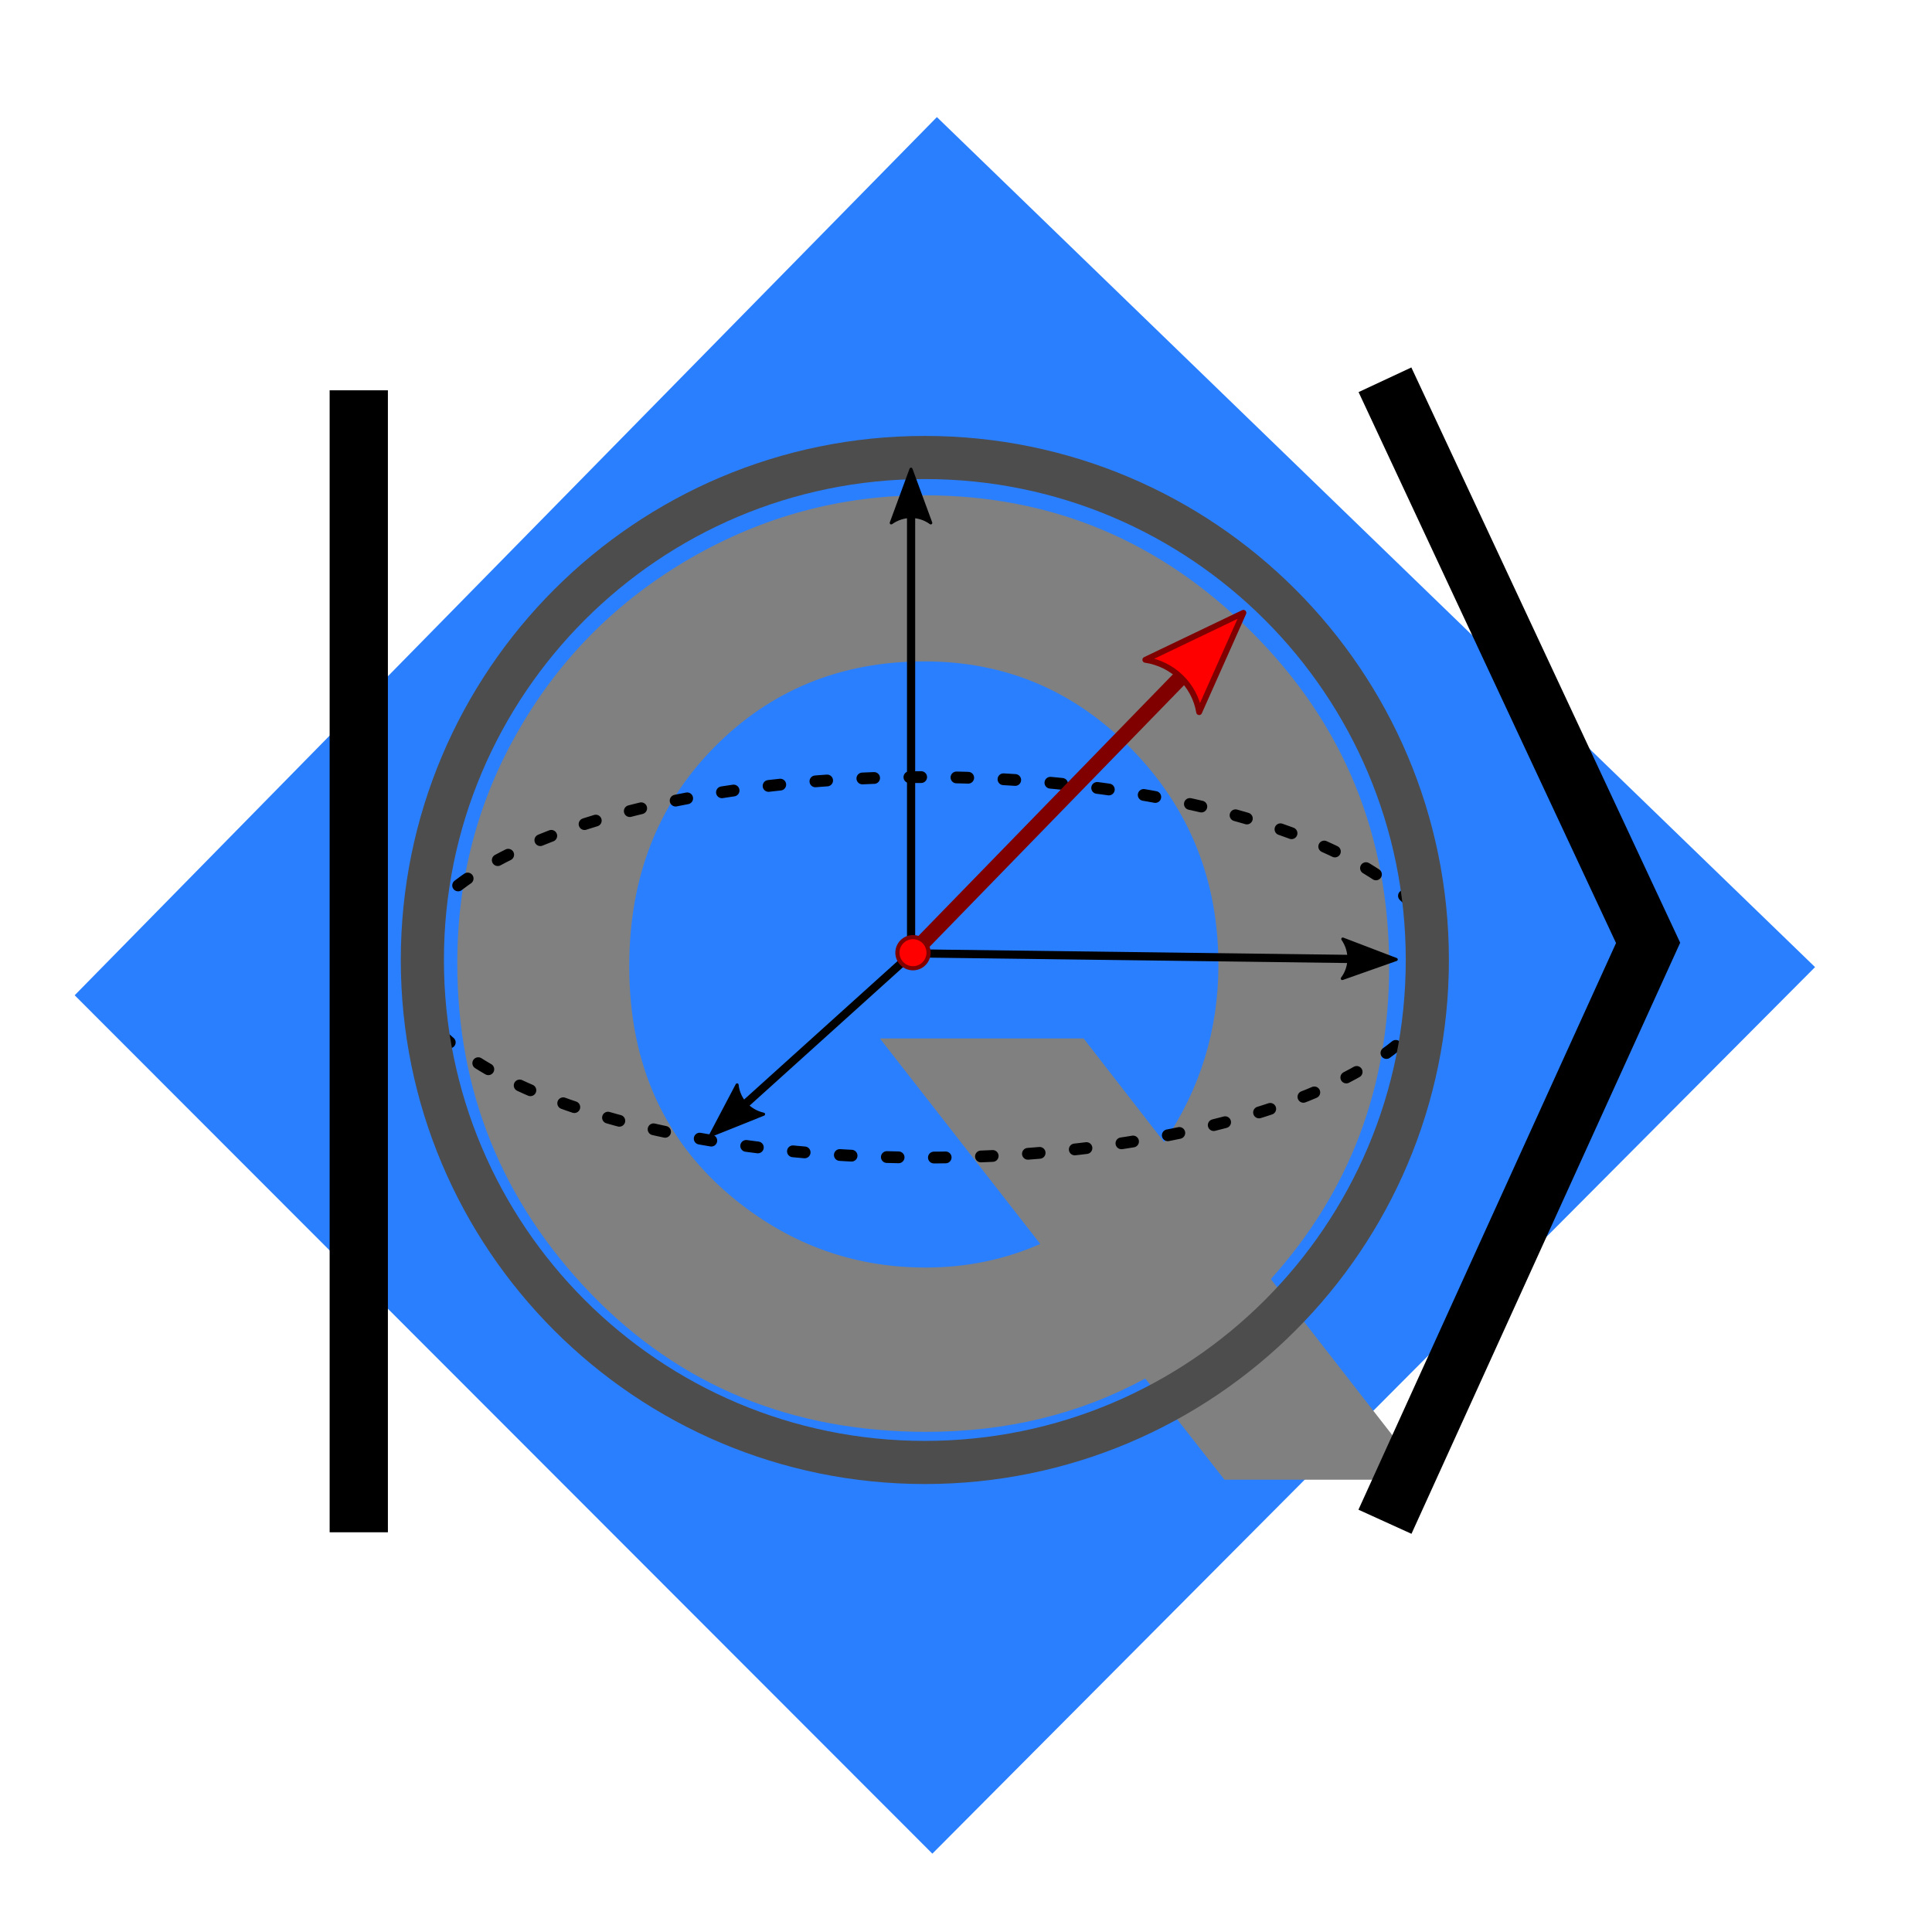
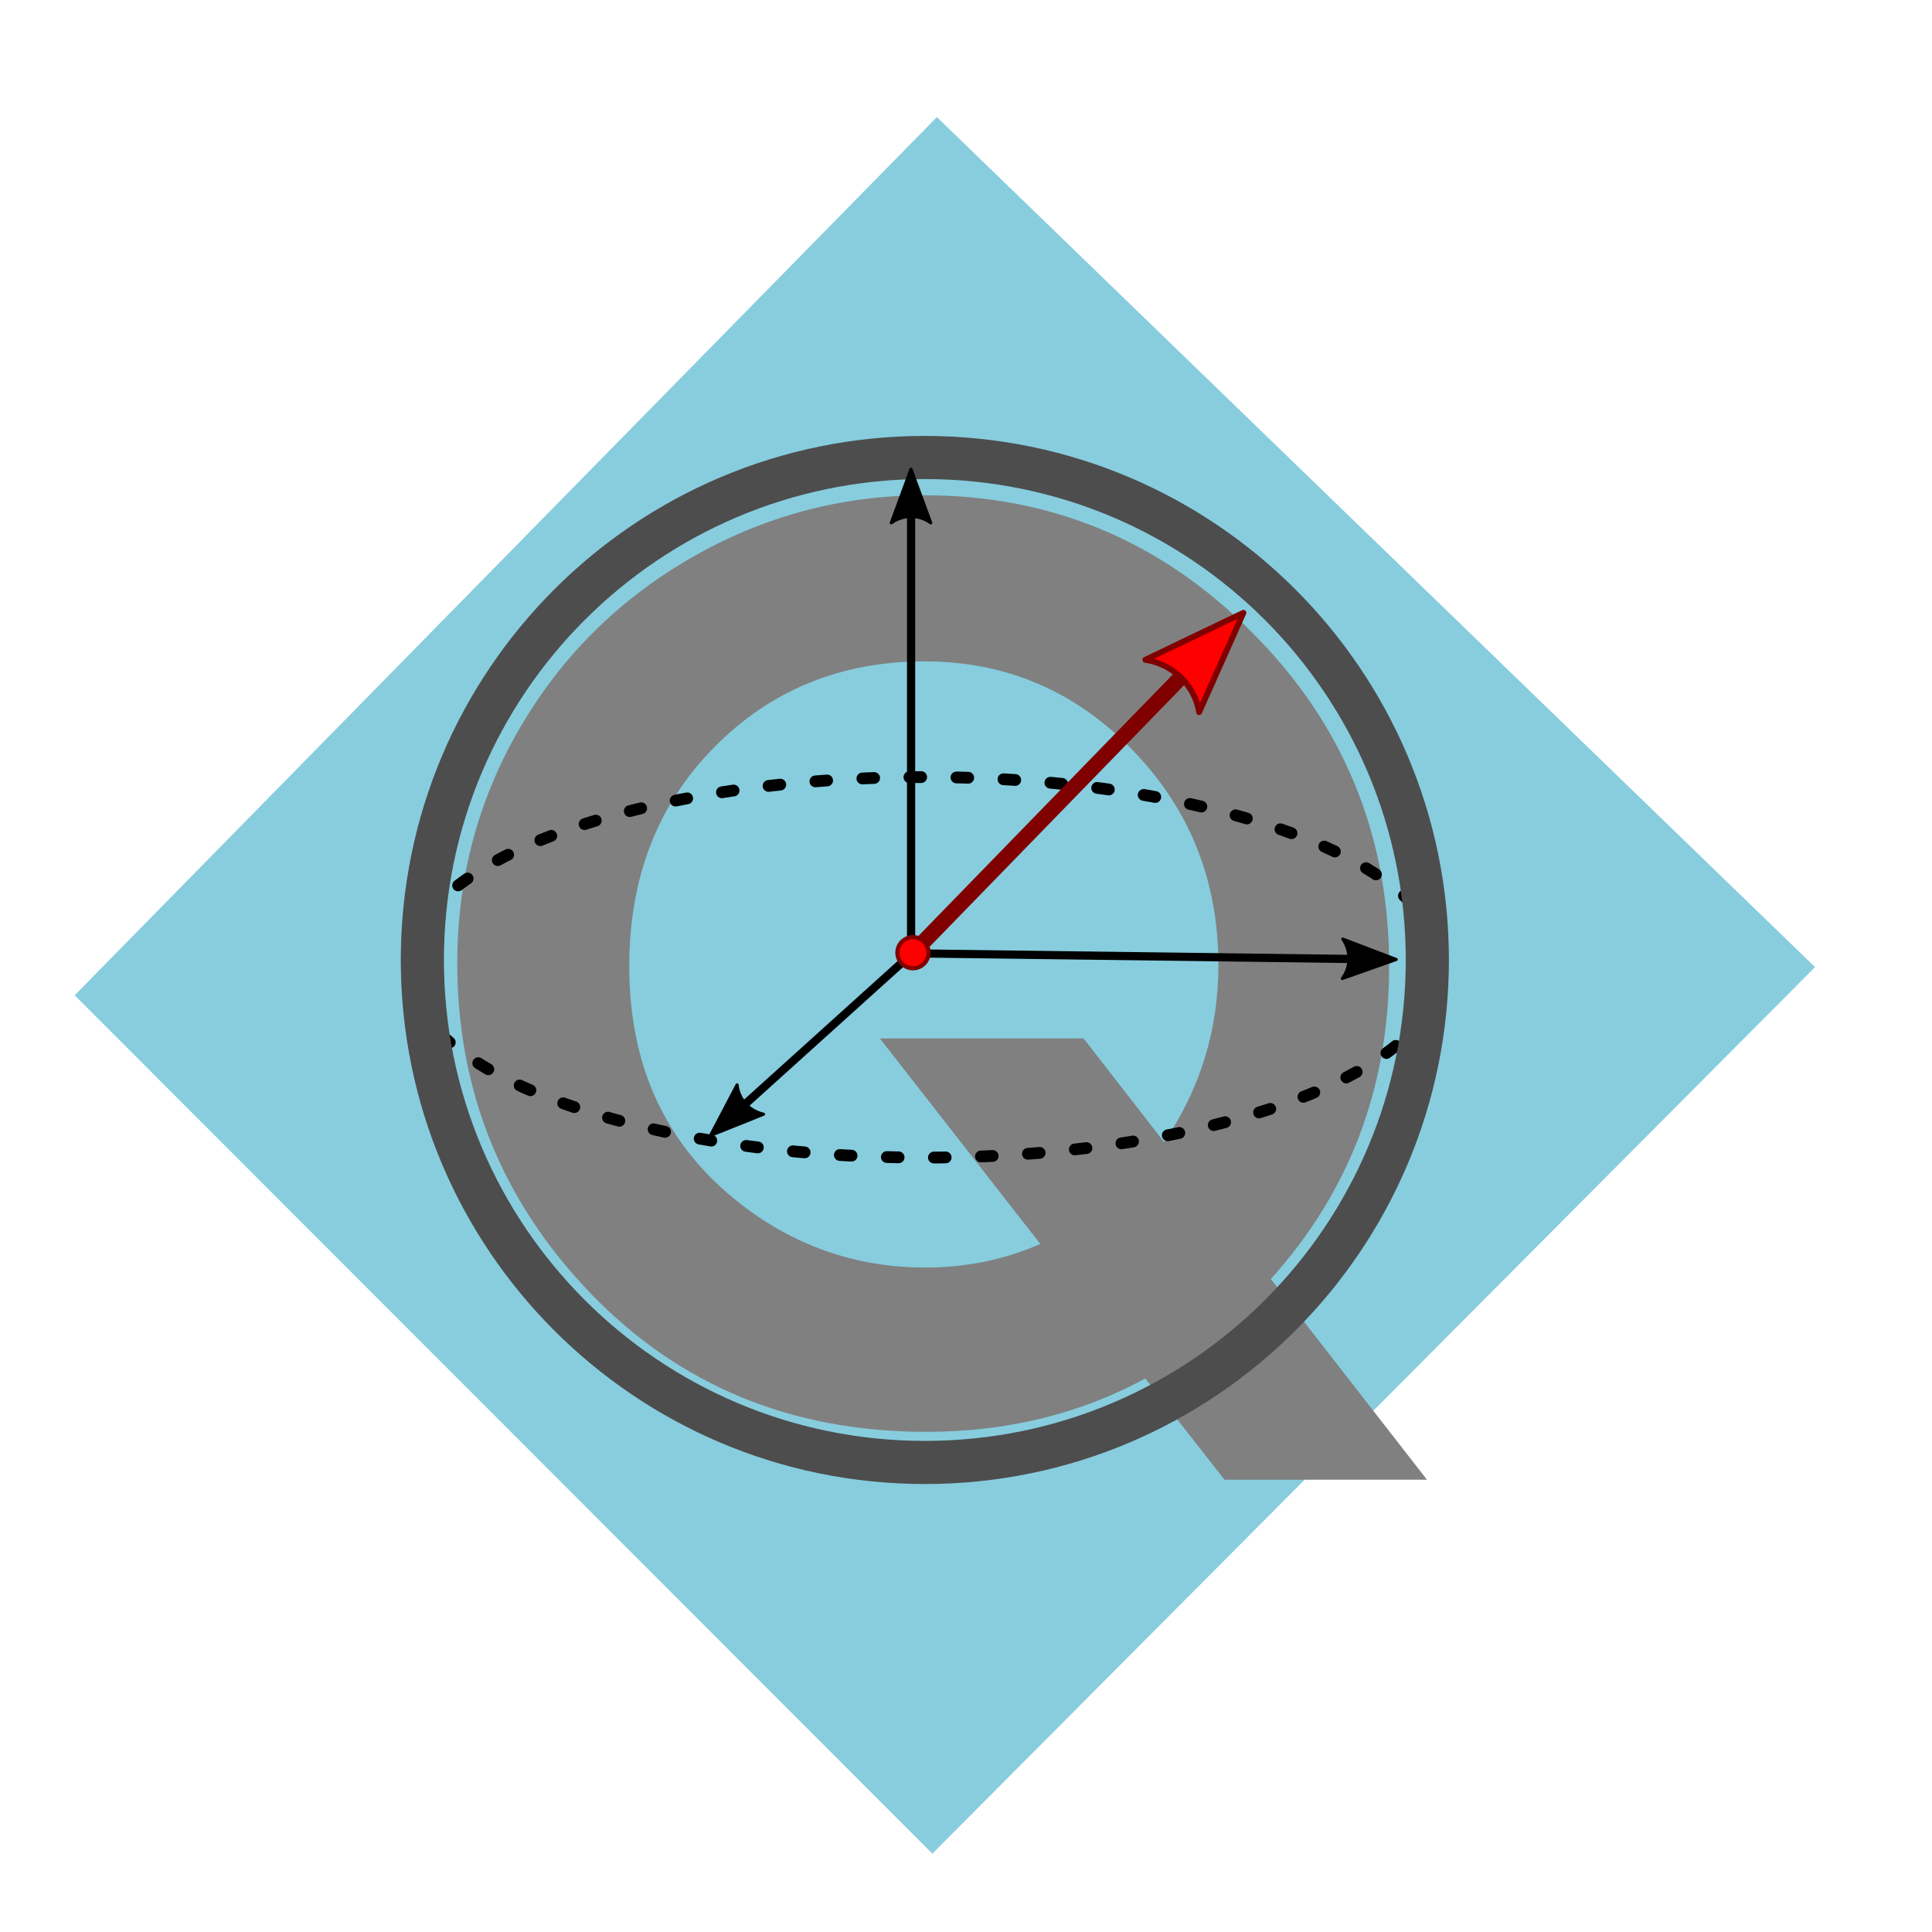
- <svg xmlns="http://www.w3.org/2000/svg" width="180" height="180" viewBox="0 0 47.625 47.625" version="1.1" id="svg8">
+ <svg xmlns="http://www.w3.org/2000/svg" id="svg8" version="1.1" viewBox="0 0 47.625 47.625" height="180" width="180">
  <defs id="defs2">
-     <marker orient="auto" refY="0" refX="0" id="DotS" style="overflow:visible">
-       <path id="path890" d="m -2.5,-1 c 0,2.76 -2.24,5 -5,5 -2.76,0 -5,-2.24 -5,-5 0,-2.76 2.24,-5 5,-5 2.76,0 5,2.24 5,5 z" style="fill:#ff0000;fill-opacity:1;fill-rule:evenodd;stroke:#800000;stroke-width:1pt;stroke-opacity:1" transform="matrix(0.2,0,0,0.2,1.48,0.2)" />
+     <marker style="overflow:visible" id="DotS" refX="0" refY="0" orient="auto">
+       <path transform="matrix(0.2,0,0,0.2,1.48,0.2)" style="fill:#ff0000;fill-opacity:1;fill-rule:evenodd;stroke:#800000;stroke-width:1pt;stroke-opacity:1" d="m -2.5,-1 c 0,2.76 -2.24,5 -5,5 -2.76,0 -5,-2.24 -5,-5 0,-2.76 2.24,-5 5,-5 2.76,0 5,2.24 5,5 z" id="path890" />
    </marker>
-     <marker style="overflow:visible" id="marker2363" refX="0" refY="0" orient="auto">
-       <path transform="scale(-0.6)" d="M 8.719,4.034 -2.207,0.016 8.719,-4.002 c -1.745,2.372 -1.735,5.617 -6e-7,8.035 z" style="fill:#ff0000;fill-opacity:1;fill-rule:evenodd;stroke:#800000;stroke-width:0.625;stroke-linejoin:round;stroke-opacity:1" id="path2361" />
+     <marker orient="auto" refY="0" refX="0" id="marker2363" style="overflow:visible">
+       <path id="path2361" style="fill:#ff0000;fill-opacity:1;fill-rule:evenodd;stroke:#800000;stroke-width:0.625;stroke-linejoin:round;stroke-opacity:1" d="M 8.719,4.034 -2.207,0.016 8.719,-4.002 c -1.745,2.372 -1.735,5.617 -6e-7,8.035 z" transform="scale(-0.6)" />
    </marker>
-     <marker orient="auto" refY="0" refX="0" id="marker1313" style="overflow:visible">
-       <path id="path1311" style="fill:#000000;fill-opacity:1;fill-rule:evenodd;stroke:#000000;stroke-width:0.625;stroke-linejoin:round;stroke-opacity:1" d="M 8.719,4.034 -2.207,0.016 8.719,-4.002 c -1.745,2.372 -1.735,5.617 -6e-7,8.035 z" transform="scale(-0.6)" />
+     <marker style="overflow:visible" id="marker1313" refX="0" refY="0" orient="auto">
+       <path transform="scale(-0.6)" d="M 8.719,4.034 -2.207,0.016 8.719,-4.002 c -1.745,2.372 -1.735,5.617 -6e-7,8.035 z" style="fill:#000000;fill-opacity:1;fill-rule:evenodd;stroke:#000000;stroke-width:0.625;stroke-linejoin:round;stroke-opacity:1" id="path1311" />
    </marker>
-     <marker style="overflow:visible" id="marker1219" refX="0" refY="0" orient="auto">
-       <path transform="scale(-0.6)" d="M 8.719,4.034 -2.207,0.016 8.719,-4.002 c -1.745,2.372 -1.735,5.617 -6e-7,8.035 z" style="fill:#000000;fill-opacity:1;fill-rule:evenodd;stroke:#000000;stroke-width:0.625;stroke-linejoin:round;stroke-opacity:1" id="path1217" />
+     <marker orient="auto" refY="0" refX="0" id="marker1219" style="overflow:visible">
+       <path id="path1217" style="fill:#000000;fill-opacity:1;fill-rule:evenodd;stroke:#000000;stroke-width:0.625;stroke-linejoin:round;stroke-opacity:1" d="M 8.719,4.034 -2.207,0.016 8.719,-4.002 c -1.745,2.372 -1.735,5.617 -6e-7,8.035 z" transform="scale(-0.6)" />
    </marker>
-     <marker orient="auto" refY="0" refX="0" id="Arrow2Mend" style="overflow:visible">
-       <path id="path850" style="fill:#000000;fill-opacity:1;fill-rule:evenodd;stroke:#000000;stroke-width:0.625;stroke-linejoin:round;stroke-opacity:1" d="M 8.719,4.034 -2.207,0.016 8.719,-4.002 c -1.745,2.372 -1.735,5.617 -6e-7,8.035 z" transform="scale(-0.6)" />
+     <marker style="overflow:visible" id="Arrow2Mend" refX="0" refY="0" orient="auto">
+       <path transform="scale(-0.6)" d="M 8.719,4.034 -2.207,0.016 8.719,-4.002 c -1.745,2.372 -1.735,5.617 -6e-7,8.035 z" style="fill:#000000;fill-opacity:1;fill-rule:evenodd;stroke:#000000;stroke-width:0.625;stroke-linejoin:round;stroke-opacity:1" id="path850" />
    </marker>
-     <marker orient="auto" refY="0" refX="0" id="Arrow1Mend" style="overflow:visible">
-       <path id="path832" d="M 0,0 5,-5 -12.5,0 5,5 Z" style="fill:#000000;fill-opacity:1;fill-rule:evenodd;stroke:#000000;stroke-width:1pt;stroke-opacity:1" transform="matrix(-0.4,0,0,-0.4,-4,0)" />
+     <marker style="overflow:visible" id="Arrow1Mend" refX="0" refY="0" orient="auto">
+       <path transform="matrix(-0.4,0,0,-0.4,-4,0)" style="fill:#000000;fill-opacity:1;fill-rule:evenodd;stroke:#000000;stroke-width:1pt;stroke-opacity:1" d="M 0,0 5,-5 -12.5,0 5,5 Z" id="path832" />
    </marker>
-     <marker orient="auto" refY="0" refX="0" id="Arrow2Lend" style="overflow:visible">
-       <path id="path844" style="fill:#000000;fill-opacity:1;fill-rule:evenodd;stroke:#000000;stroke-width:0.625;stroke-linejoin:round;stroke-opacity:1" d="M 8.719,4.034 -2.207,0.016 8.719,-4.002 c -1.745,2.372 -1.735,5.617 -6e-7,8.035 z" transform="matrix(-1.1,0,0,-1.1,-1.1,0)" />
+     <marker style="overflow:visible" id="Arrow2Lend" refX="0" refY="0" orient="auto">
+       <path transform="matrix(-1.1,0,0,-1.1,-1.1,0)" d="M 8.719,4.034 -2.207,0.016 8.719,-4.002 c -1.745,2.372 -1.735,5.617 -6e-7,8.035 z" style="fill:#000000;fill-opacity:1;fill-rule:evenodd;stroke:#000000;stroke-width:0.625;stroke-linejoin:round;stroke-opacity:1" id="path844" />
    </marker>
  </defs>
-   <g id="layer1" transform="translate(0,-249.375)">
-     <path style="fill:#2a7fff;stroke:#2a7fff;stroke-width:0.34px;stroke-linecap:butt;stroke-linejoin:miter;stroke-opacity:1" d="M 44.5,273.217 23.098,252.501 2.08,273.908 22.983,294.828 Z" id="path881" />
-     <g id="g2805" transform="matrix(1.372857,0,0,1.372857,1.059825,-111.1864)">
-       <g transform="matrix(0.5591884,0,0,0.5591884,6.362733,123.2392)" id="g2776">
-         <g aria-label="Q" transform="scale(1.003013,0.9969965)" style="font-style:normal;font-weight:normal;font-size:39.984px;line-height:1.25;font-family:sans-serif;letter-spacing:0px;word-spacing:0px;fill:#808080;fill-opacity:1;stroke:none;stroke-width:1" id="text851">
-           <path d="m 27.964,291.23 4.998,6.462 h -6.482 l -2.538,-3.26 q -3.143,1.718 -7.009,1.718 -6.462,0 -10.738,-4.451 -4.276,-4.471 -4.276,-10.64 0,-4.119 1.991,-7.556 1.991,-3.456 5.467,-5.486 3.495,-2.03 7.497,-2.03 6.111,0 10.484,4.412 4.393,4.412 4.393,10.757 0,5.838 -3.788,10.074 z m -3.417,-4.412 q 1.738,-2.577 1.738,-5.701 0,-4.08 -2.753,-6.931 -2.753,-2.85 -6.658,-2.85 -4.022,0 -6.736,2.772 -2.714,2.772 -2.714,7.048 0,4.764 3.417,7.536 2.675,2.167 6.072,2.167 1.952,0 3.67,-0.761 l -5.135,-6.618 h 6.521 z" style="font-style:normal;font-variant:normal;font-weight:bold;font-stretch:normal;font-size:39.984px;font-family:'Century Gothic';-inkscape-font-specification:'Century Gothic, Bold';font-variant-ligatures:normal;font-variant-caps:normal;font-variant-numeric:normal;font-feature-settings:normal;text-align:start;writing-mode:lr-tb;text-anchor:start;fill:#808080;stroke-width:1" id="path894" />
+   <g transform="translate(0,-249.375)" id="layer1">
+     <path id="path881" d="M 44.5,273.217 23.098,252.501 2.08,273.908 22.983,294.828 Z" style="fill:#87cdde;stroke:#87cdde;stroke-width:0.34px;stroke-linecap:butt;stroke-linejoin:miter;stroke-opacity:1" />
+     <g transform="matrix(1.372857,0,0,1.372857,1.059825,-111.1864)" id="g2805">
+       <g id="g2776" transform="matrix(0.5591884,0,0,0.5591884,6.362733,123.2392)">
+         <g id="text851" style="font-style:normal;font-weight:normal;font-size:39.984px;line-height:1.25;font-family:sans-serif;letter-spacing:0px;word-spacing:0px;fill:#808080;fill-opacity:1;stroke:none;stroke-width:1" transform="scale(1.003013,0.9969965)" aria-label="Q">
+           <path id="path894" style="font-style:normal;font-variant:normal;font-weight:bold;font-stretch:normal;font-size:39.984px;font-family:'Century Gothic';-inkscape-font-specification:'Century Gothic, Bold';font-variant-ligatures:normal;font-variant-caps:normal;font-variant-numeric:normal;font-feature-settings:normal;text-align:start;writing-mode:lr-tb;text-anchor:start;fill:#808080;stroke-width:1" d="m 27.964,291.23 4.998,6.462 h -6.482 l -2.538,-3.26 q -3.143,1.718 -7.009,1.718 -6.462,0 -10.738,-4.451 -4.276,-4.471 -4.276,-10.64 0,-4.119 1.991,-7.556 1.991,-3.456 5.467,-5.486 3.495,-2.03 7.497,-2.03 6.111,0 10.484,4.412 4.393,4.412 4.393,10.757 0,5.838 -3.788,10.074 z m -3.417,-4.412 q 1.738,-2.577 1.738,-5.701 0,-4.08 -2.753,-6.931 -2.753,-2.85 -6.658,-2.85 -4.022,0 -6.736,2.772 -2.714,2.772 -2.714,7.048 0,4.764 3.417,7.536 2.675,2.167 6.072,2.167 1.952,0 3.67,-0.761 l -5.135,-6.618 h 6.521 z" />
        </g>
-         <ellipse style="opacity:1;fill:none;fill-opacity:1;stroke:#000000;stroke-width:0.378;stroke-linecap:round;stroke-linejoin:round;stroke-miterlimit:4;stroke-dasharray:0.378, 1.133;stroke-dashoffset:0;stroke-opacity:1;paint-order:stroke fill markers" id="path1803" cx="16.938" cy="280.345" rx="16.598" ry="6.109" />
-         <circle style="opacity:1;fill:none;fill-opacity:1;stroke:#4d4d4d;stroke-width:1.385;stroke-linecap:round;stroke-linejoin:round;stroke-miterlimit:4;stroke-dasharray:none;stroke-dashoffset:0;stroke-opacity:1;paint-order:stroke fill markers" id="path819" cx="16.938" cy="280.109" r="16.135" />
-         <g id="g2303" style="display:inline;fill:#808080;stroke:#808080" transform="translate(-0.37095,-0.23099)">
-           <path id="path817" d="m 16.888,280.127 15.209,0.195" style="fill:#000000;stroke:#000000;stroke-width:0.263;stroke-linecap:butt;stroke-linejoin:miter;stroke-miterlimit:4;stroke-dasharray:none;stroke-opacity:1;marker-end:url(#marker1219)" />
-           <path id="path821" d="M 16.867,280.133 V 264.929" style="fill:#000000;stroke:#000000;stroke-width:0.263;stroke-linecap:butt;stroke-linejoin:miter;stroke-miterlimit:4;stroke-dasharray:none;stroke-opacity:1;marker-end:url(#Arrow2Mend)" />
-           <path id="path1357" d="m 16.935,280.099 -6.253,5.642" style="fill:#000000;stroke:#000000;stroke-width:0.263;stroke-linecap:butt;stroke-linejoin:miter;stroke-miterlimit:4;stroke-dasharray:none;stroke-opacity:1;marker-end:url(#marker1313)" />
+         <ellipse ry="6.109" rx="16.598" cy="280.345" cx="16.938" id="path1803" style="opacity:1;fill:none;fill-opacity:1;stroke:#000000;stroke-width:0.378;stroke-linecap:round;stroke-linejoin:round;stroke-miterlimit:4;stroke-dasharray:0.378, 1.133;stroke-dashoffset:0;stroke-opacity:1;paint-order:stroke fill markers" />
+         <circle r="16.135" cy="280.109" cx="16.938" id="path819" style="opacity:1;fill:none;fill-opacity:1;stroke:#4d4d4d;stroke-width:1.385;stroke-linecap:round;stroke-linejoin:round;stroke-miterlimit:4;stroke-dasharray:none;stroke-dashoffset:0;stroke-opacity:1;paint-order:stroke fill markers" />
+         <g transform="translate(-0.37095,-0.23099)" style="display:inline;fill:#808080;stroke:#808080" id="g2303">
+           <path style="fill:#000000;stroke:#000000;stroke-width:0.263;stroke-linecap:butt;stroke-linejoin:miter;stroke-miterlimit:4;stroke-dasharray:none;stroke-opacity:1;marker-end:url(#marker1219)" d="m 16.888,280.127 15.209,0.195" id="path817" />
+           <path style="fill:#000000;stroke:#000000;stroke-width:0.263;stroke-linecap:butt;stroke-linejoin:miter;stroke-miterlimit:4;stroke-dasharray:none;stroke-opacity:1;marker-end:url(#Arrow2Mend)" d="M 16.867,280.133 V 264.929" id="path821" />
+           <path style="fill:#000000;stroke:#000000;stroke-width:0.263;stroke-linecap:butt;stroke-linejoin:miter;stroke-miterlimit:4;stroke-dasharray:none;stroke-opacity:1;marker-end:url(#marker1313)" d="m 16.935,280.099 -6.253,5.642" id="path1357" />
        </g>
-         <path style="fill:#ff0000;stroke:#800000;stroke-width:0.5;stroke-linecap:butt;stroke-linejoin:miter;stroke-miterlimit:4;stroke-dasharray:none;stroke-opacity:1;marker-start:url(#DotS);marker-end:url(#marker2363)" d="M 16.564,279.868 26.709,269.439" id="path2353" />
+         <path id="path2353" d="M 16.564,279.868 26.709,269.439" style="fill:#ff0000;stroke:#800000;stroke-width:0.5;stroke-linecap:butt;stroke-linejoin:miter;stroke-miterlimit:4;stroke-dasharray:none;stroke-opacity:1;marker-start:url(#DotS);marker-end:url(#marker2363)" />
      </g>
-       <path id="path2778" d="m 5.67,269.644 v 20.505" style="fill:none;stroke:#000000;stroke-width:1.046;stroke-linecap:butt;stroke-linejoin:miter;stroke-miterlimit:4;stroke-dasharray:none;stroke-opacity:1" />
-       <path id="path2778-4" d="m 24.096,269.455 4.725,10.111 -4.725,10.394" style="fill:none;stroke:#000000;stroke-width:1.046;stroke-linecap:butt;stroke-linejoin:miter;stroke-miterlimit:4;stroke-dasharray:none;stroke-opacity:1" />
    </g>
  </g>
</svg>
